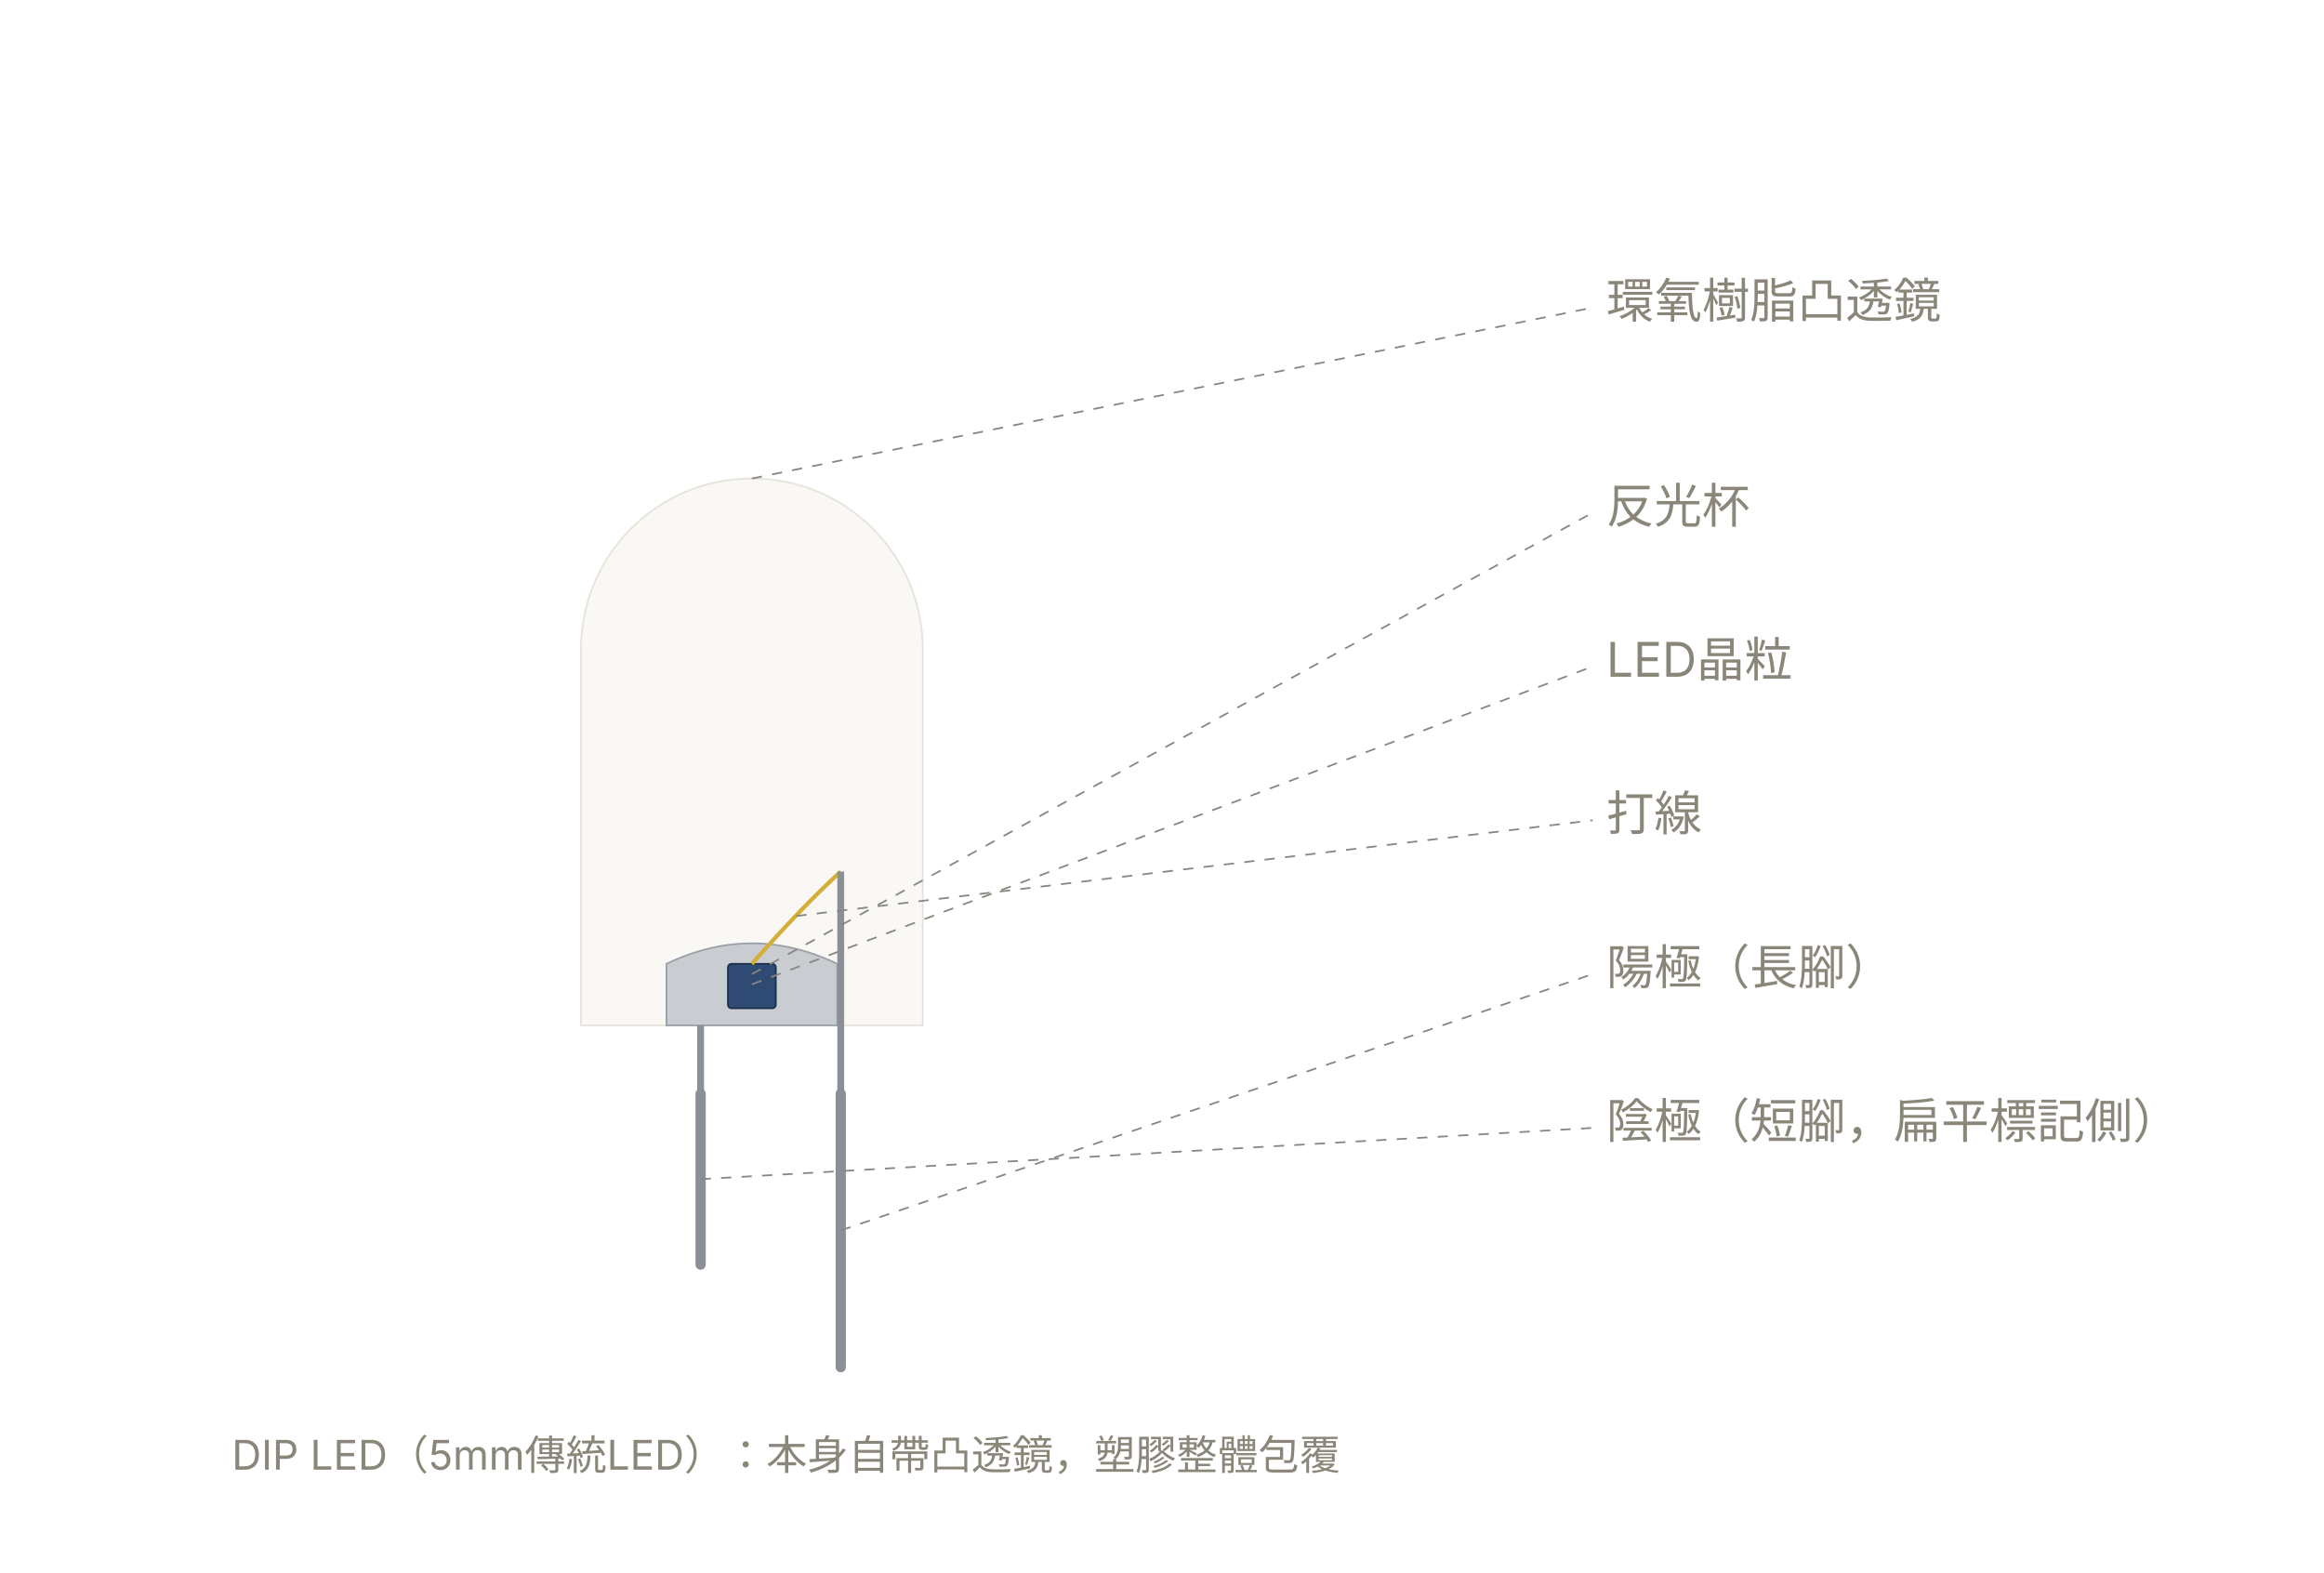
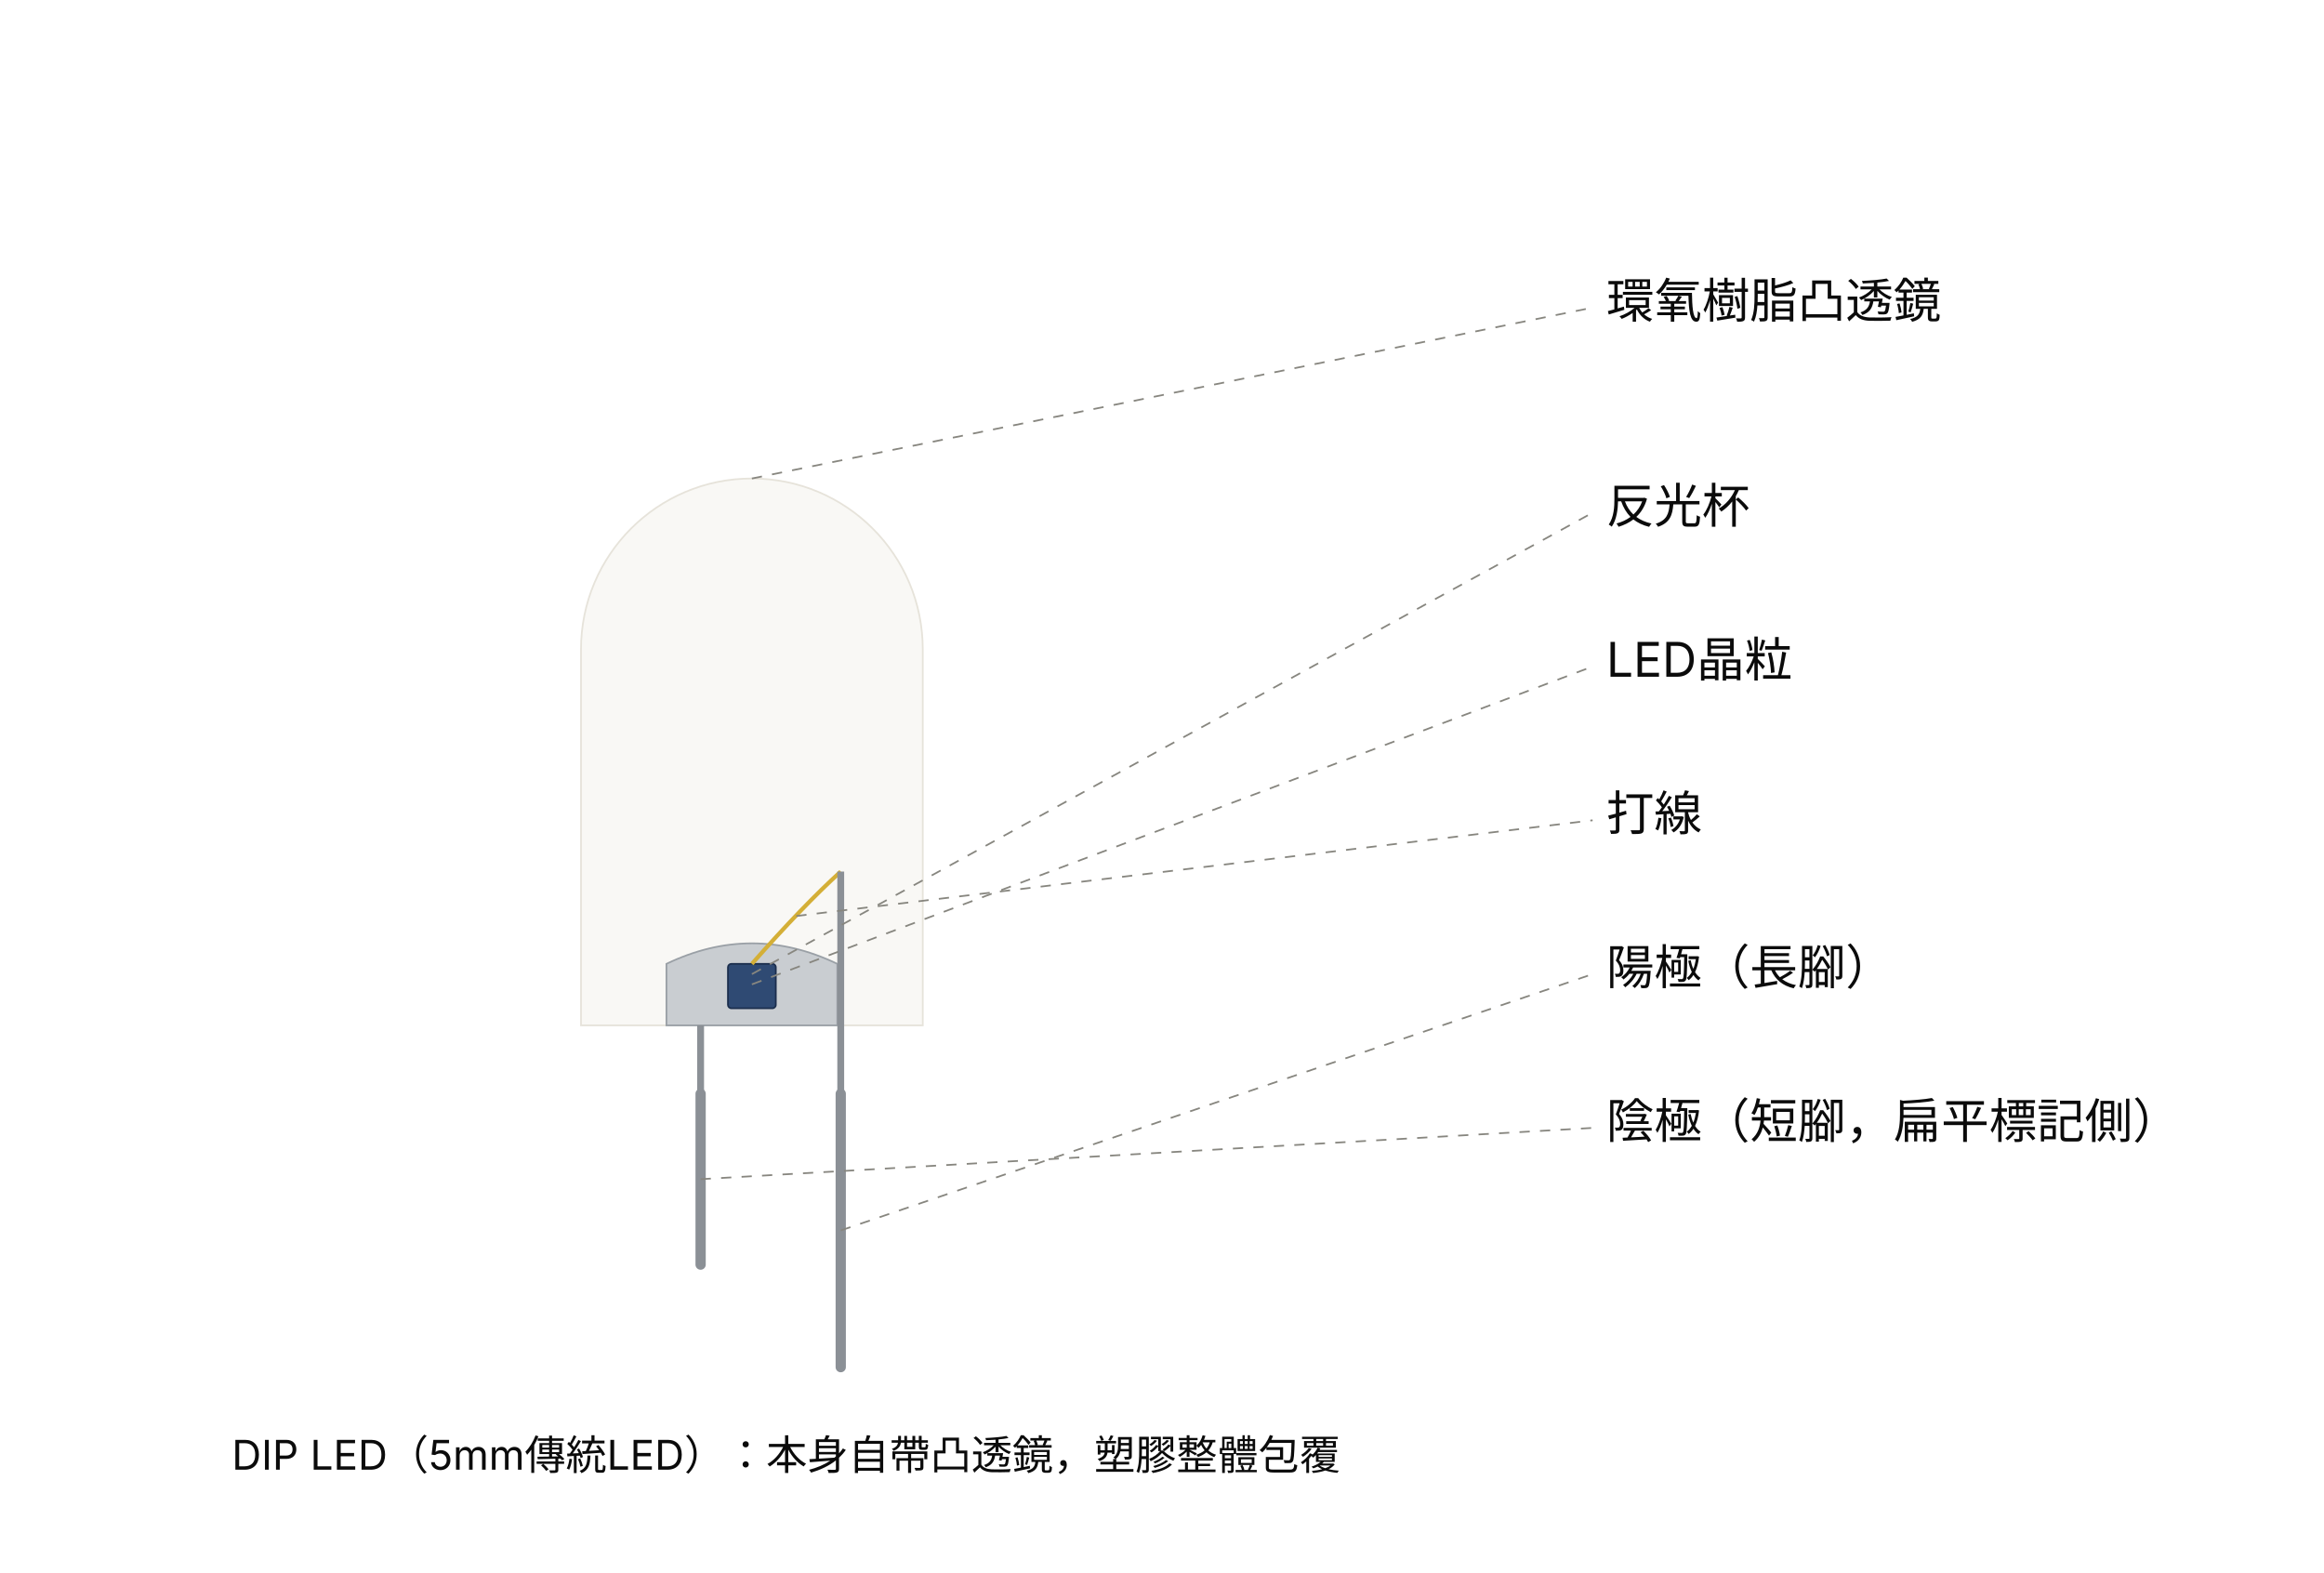
<svg xmlns="http://www.w3.org/2000/svg" width="100%" viewBox="0 0 680 460" role="img" style="">
  <path d="M170,300 L170,190 A50,50 0 0 1 270,190 L270,300 Z" fill="#EDEBE3" opacity="0.35" stroke="#B8AE95" stroke-width="0.5" style="fill:rgb(237, 235, 227);stroke:rgb(184, 174, 149);color:rgb(11, 11, 11);stroke-width:0.5px;stroke-linecap:butt;stroke-linejoin:miter;opacity:0.35;font-family:anthropic-sans, -apple-system, BlinkMacSystemFont, &quot;Segoe UI&quot;, sans-serif;font-size:16px;font-weight:400;text-anchor:start;dominant-baseline:auto" />
  <path d="M195,300 L195,282 Q220,270 245,282 L245,300 Z" fill="#C9CDD1" stroke="#9AA0A6" stroke-width="0.5" style="fill:rgb(201, 205, 209);stroke:rgb(154, 160, 166);color:rgb(11, 11, 11);stroke-width:0.5px;stroke-linecap:butt;stroke-linejoin:miter;opacity:1;font-family:anthropic-sans, -apple-system, BlinkMacSystemFont, &quot;Segoe UI&quot;, sans-serif;font-size:16px;font-weight:400;text-anchor:start;dominant-baseline:auto" />
  <rect x="213" y="282" width="14" height="13" rx="1" fill="#2F4A73" stroke="#1B2E4D" stroke-width="0.5" style="fill:rgb(47, 74, 115);stroke:rgb(27, 46, 77);color:rgb(11, 11, 11);stroke-width:0.5px;stroke-linecap:butt;stroke-linejoin:miter;opacity:1;font-family:anthropic-sans, -apple-system, BlinkMacSystemFont, &quot;Segoe UI&quot;, sans-serif;font-size:16px;font-weight:400;text-anchor:start;dominant-baseline:auto" />
  <path d="M220,282 Q235,265 246,255" fill="none" stroke="#D4AF37" stroke-width="1.2" style="fill:none;stroke:rgb(212, 175, 55);color:rgb(11, 11, 11);stroke-width:1.2px;stroke-linecap:butt;stroke-linejoin:miter;opacity:1;font-family:anthropic-sans, -apple-system, BlinkMacSystemFont, &quot;Segoe UI&quot;, sans-serif;font-size:16px;font-weight:400;text-anchor:start;dominant-baseline:auto" />
  <line x1="205" y1="300" x2="205" y2="320" stroke="#8B9096" stroke-width="2" style="fill:rgb(0, 0, 0);stroke:rgb(139, 144, 150);color:rgb(11, 11, 11);stroke-width:2px;stroke-linecap:butt;stroke-linejoin:miter;opacity:1;font-family:anthropic-sans, -apple-system, BlinkMacSystemFont, &quot;Segoe UI&quot;, sans-serif;font-size:16px;font-weight:400;text-anchor:start;dominant-baseline:auto" />
  <line x1="246" y1="255" x2="246" y2="320" stroke="#8B9096" stroke-width="2" style="fill:rgb(0, 0, 0);stroke:rgb(139, 144, 150);color:rgb(11, 11, 11);stroke-width:2px;stroke-linecap:butt;stroke-linejoin:miter;opacity:1;font-family:anthropic-sans, -apple-system, BlinkMacSystemFont, &quot;Segoe UI&quot;, sans-serif;font-size:16px;font-weight:400;text-anchor:start;dominant-baseline:auto" />
  <line x1="205" y1="320" x2="205" y2="370" stroke="#8B9096" stroke-width="3" stroke-linecap="round" style="fill:rgb(0, 0, 0);stroke:rgb(139, 144, 150);color:rgb(11, 11, 11);stroke-width:3px;stroke-linecap:round;stroke-linejoin:miter;opacity:1;font-family:anthropic-sans, -apple-system, BlinkMacSystemFont, &quot;Segoe UI&quot;, sans-serif;font-size:16px;font-weight:400;text-anchor:start;dominant-baseline:auto" />
  <line x1="246" y1="320" x2="246" y2="400" stroke="#8B9096" stroke-width="3" stroke-linecap="round" style="fill:rgb(0, 0, 0);stroke:rgb(139, 144, 150);color:rgb(11, 11, 11);stroke-width:3px;stroke-linecap:round;stroke-linejoin:miter;opacity:1;font-family:anthropic-sans, -apple-system, BlinkMacSystemFont, &quot;Segoe UI&quot;, sans-serif;font-size:16px;font-weight:400;text-anchor:start;dominant-baseline:auto" />
  <line x1="220" y1="140" x2="466" y2="90" stroke="#87867F" stroke-width="0.5" stroke-dasharray="3 3" style="fill:rgb(0, 0, 0);stroke:rgb(135, 134, 127);color:rgb(11, 11, 11);stroke-width:0.5px;stroke-dasharray:3px, 3px;stroke-linecap:butt;stroke-linejoin:miter;opacity:1;font-family:anthropic-sans, -apple-system, BlinkMacSystemFont, &quot;Segoe UI&quot;, sans-serif;font-size:16px;font-weight:400;text-anchor:start;dominant-baseline:auto" />
-   <text x="470" y="93" font-size="14" fill="currentColor" style="fill:rgb(138, 134, 121);stroke:none;color:rgb(11, 11, 11);stroke-width:1px;stroke-linecap:butt;stroke-linejoin:miter;opacity:1;font-family:anthropic-sans, -apple-system, BlinkMacSystemFont, &quot;Segoe UI&quot;, sans-serif;font-size:14px;font-weight:400;text-anchor:start;dominant-baseline:auto">環氧樹脂凸透鏡</text>
+   <text x="470" y="93" font-size="14" fill="currentColor" style="stroke:none;color:rgb(11, 11, 11);stroke-width:1px;stroke-linecap:butt;stroke-linejoin:miter;opacity:1;font-family:anthropic-sans, -apple-system, BlinkMacSystemFont, &quot;Segoe UI&quot;, sans-serif;font-size:14px;font-weight:400;text-anchor:start;dominant-baseline:auto">環氧樹脂凸透鏡</text>
  <line x1="220" y1="285" x2="466" y2="150" stroke="#87867F" stroke-width="0.5" stroke-dasharray="3 3" style="fill:rgb(0, 0, 0);stroke:rgb(135, 134, 127);color:rgb(11, 11, 11);stroke-width:0.5px;stroke-dasharray:3px, 3px;stroke-linecap:butt;stroke-linejoin:miter;opacity:1;font-family:anthropic-sans, -apple-system, BlinkMacSystemFont, &quot;Segoe UI&quot;, sans-serif;font-size:16px;font-weight:400;text-anchor:start;dominant-baseline:auto" />
-   <text x="470" y="153" font-size="14" fill="currentColor" style="fill:rgb(138, 134, 121);stroke:none;color:rgb(11, 11, 11);stroke-width:1px;stroke-linecap:butt;stroke-linejoin:miter;opacity:1;font-family:anthropic-sans, -apple-system, BlinkMacSystemFont, &quot;Segoe UI&quot;, sans-serif;font-size:14px;font-weight:400;text-anchor:start;dominant-baseline:auto">反光杯</text>
+   <text x="470" y="153" font-size="14" fill="currentColor" style="stroke:none;color:rgb(11, 11, 11);stroke-width:1px;stroke-linecap:butt;stroke-linejoin:miter;opacity:1;font-family:anthropic-sans, -apple-system, BlinkMacSystemFont, &quot;Segoe UI&quot;, sans-serif;font-size:14px;font-weight:400;text-anchor:start;dominant-baseline:auto">反光杯</text>
  <line x1="220" y1="288" x2="466" y2="195" stroke="#87867F" stroke-width="0.5" stroke-dasharray="3 3" style="fill:rgb(0, 0, 0);stroke:rgb(135, 134, 127);color:rgb(11, 11, 11);stroke-width:0.5px;stroke-dasharray:3px, 3px;stroke-linecap:butt;stroke-linejoin:miter;opacity:1;font-family:anthropic-sans, -apple-system, BlinkMacSystemFont, &quot;Segoe UI&quot;, sans-serif;font-size:16px;font-weight:400;text-anchor:start;dominant-baseline:auto" />
-   <text x="470" y="198" font-size="14" fill="currentColor" style="fill:rgb(138, 134, 121);stroke:none;color:rgb(11, 11, 11);stroke-width:1px;stroke-linecap:butt;stroke-linejoin:miter;opacity:1;font-family:anthropic-sans, -apple-system, BlinkMacSystemFont, &quot;Segoe UI&quot;, sans-serif;font-size:14px;font-weight:400;text-anchor:start;dominant-baseline:auto">LED晶粒</text>
+   <text x="470" y="198" font-size="14" fill="currentColor" style="stroke:none;color:rgb(11, 11, 11);stroke-width:1px;stroke-linecap:butt;stroke-linejoin:miter;opacity:1;font-family:anthropic-sans, -apple-system, BlinkMacSystemFont, &quot;Segoe UI&quot;, sans-serif;font-size:14px;font-weight:400;text-anchor:start;dominant-baseline:auto">LED晶粒</text>
  <line x1="233" y1="268" x2="466" y2="240" stroke="#87867F" stroke-width="0.5" stroke-dasharray="3 3" style="fill:rgb(0, 0, 0);stroke:rgb(135, 134, 127);color:rgb(11, 11, 11);stroke-width:0.5px;stroke-dasharray:3px, 3px;stroke-linecap:butt;stroke-linejoin:miter;opacity:1;font-family:anthropic-sans, -apple-system, BlinkMacSystemFont, &quot;Segoe UI&quot;, sans-serif;font-size:16px;font-weight:400;text-anchor:start;dominant-baseline:auto" />
-   <text x="470" y="243" font-size="14" fill="currentColor" style="fill:rgb(138, 134, 121);stroke:none;color:rgb(11, 11, 11);stroke-width:1px;stroke-linecap:butt;stroke-linejoin:miter;opacity:1;font-family:anthropic-sans, -apple-system, BlinkMacSystemFont, &quot;Segoe UI&quot;, sans-serif;font-size:14px;font-weight:400;text-anchor:start;dominant-baseline:auto">打線</text>
+   <text x="470" y="243" font-size="14" fill="currentColor" style="stroke:none;color:rgb(11, 11, 11);stroke-width:1px;stroke-linecap:butt;stroke-linejoin:miter;opacity:1;font-family:anthropic-sans, -apple-system, BlinkMacSystemFont, &quot;Segoe UI&quot;, sans-serif;font-size:14px;font-weight:400;text-anchor:start;dominant-baseline:auto">打線</text>
  <line x1="246" y1="360" x2="466" y2="285" stroke="#87867F" stroke-width="0.5" stroke-dasharray="3 3" style="fill:rgb(0, 0, 0);stroke:rgb(135, 134, 127);color:rgb(11, 11, 11);stroke-width:0.5px;stroke-dasharray:3px, 3px;stroke-linecap:butt;stroke-linejoin:miter;opacity:1;font-family:anthropic-sans, -apple-system, BlinkMacSystemFont, &quot;Segoe UI&quot;, sans-serif;font-size:16px;font-weight:400;text-anchor:start;dominant-baseline:auto" />
-   <text x="470" y="288" font-size="14" fill="currentColor" style="fill:rgb(138, 134, 121);stroke:none;color:rgb(11, 11, 11);stroke-width:1px;stroke-linecap:butt;stroke-linejoin:miter;opacity:1;font-family:anthropic-sans, -apple-system, BlinkMacSystemFont, &quot;Segoe UI&quot;, sans-serif;font-size:14px;font-weight:400;text-anchor:start;dominant-baseline:auto">陽極（長腳）</text>
+   <text x="470" y="288" font-size="14" fill="currentColor" style="stroke:none;color:rgb(11, 11, 11);stroke-width:1px;stroke-linecap:butt;stroke-linejoin:miter;opacity:1;font-family:anthropic-sans, -apple-system, BlinkMacSystemFont, &quot;Segoe UI&quot;, sans-serif;font-size:14px;font-weight:400;text-anchor:start;dominant-baseline:auto">陽極（長腳）</text>
  <line x1="205" y1="345" x2="466" y2="330" stroke="#87867F" stroke-width="0.5" stroke-dasharray="3 3" style="fill:rgb(0, 0, 0);stroke:rgb(135, 134, 127);color:rgb(11, 11, 11);stroke-width:0.5px;stroke-dasharray:3px, 3px;stroke-linecap:butt;stroke-linejoin:miter;opacity:1;font-family:anthropic-sans, -apple-system, BlinkMacSystemFont, &quot;Segoe UI&quot;, sans-serif;font-size:16px;font-weight:400;text-anchor:start;dominant-baseline:auto" />
-   <text x="470" y="333" font-size="14" fill="currentColor" style="fill:rgb(138, 134, 121);stroke:none;color:rgb(11, 11, 11);stroke-width:1px;stroke-linecap:butt;stroke-linejoin:miter;opacity:1;font-family:anthropic-sans, -apple-system, BlinkMacSystemFont, &quot;Segoe UI&quot;, sans-serif;font-size:14px;font-weight:400;text-anchor:start;dominant-baseline:auto">陰極（短腳，扁平標記側）</text>
-   <text x="230" y="430" font-size="12" text-anchor="middle" fill="currentColor" style="fill:rgb(138, 134, 121);stroke:none;color:rgb(11, 11, 11);stroke-width:1px;stroke-linecap:butt;stroke-linejoin:miter;opacity:1;font-family:anthropic-sans, -apple-system, BlinkMacSystemFont, &quot;Segoe UI&quot;, sans-serif;font-size:12px;font-weight:400;text-anchor:middle;dominant-baseline:auto">DIP LED（5mm傳統LED）：本身自帶凸透鏡，塑膠整體包覆</text>
+   <text x="470" y="333" font-size="14" fill="currentColor" style="stroke:none;color:rgb(11, 11, 11);stroke-width:1px;stroke-linecap:butt;stroke-linejoin:miter;opacity:1;font-family:anthropic-sans, -apple-system, BlinkMacSystemFont, &quot;Segoe UI&quot;, sans-serif;font-size:14px;font-weight:400;text-anchor:start;dominant-baseline:auto">陰極（短腳，扁平標記側）</text>
+   <text x="230" y="430" font-size="12" text-anchor="middle" fill="currentColor" style="stroke:none;color:rgb(11, 11, 11);stroke-width:1px;stroke-linecap:butt;stroke-linejoin:miter;opacity:1;font-family:anthropic-sans, -apple-system, BlinkMacSystemFont, &quot;Segoe UI&quot;, sans-serif;font-size:12px;font-weight:400;text-anchor:middle;dominant-baseline:auto">DIP LED（5mm傳統LED）：本身自帶凸透鏡，塑膠整體包覆</text>
</svg>
